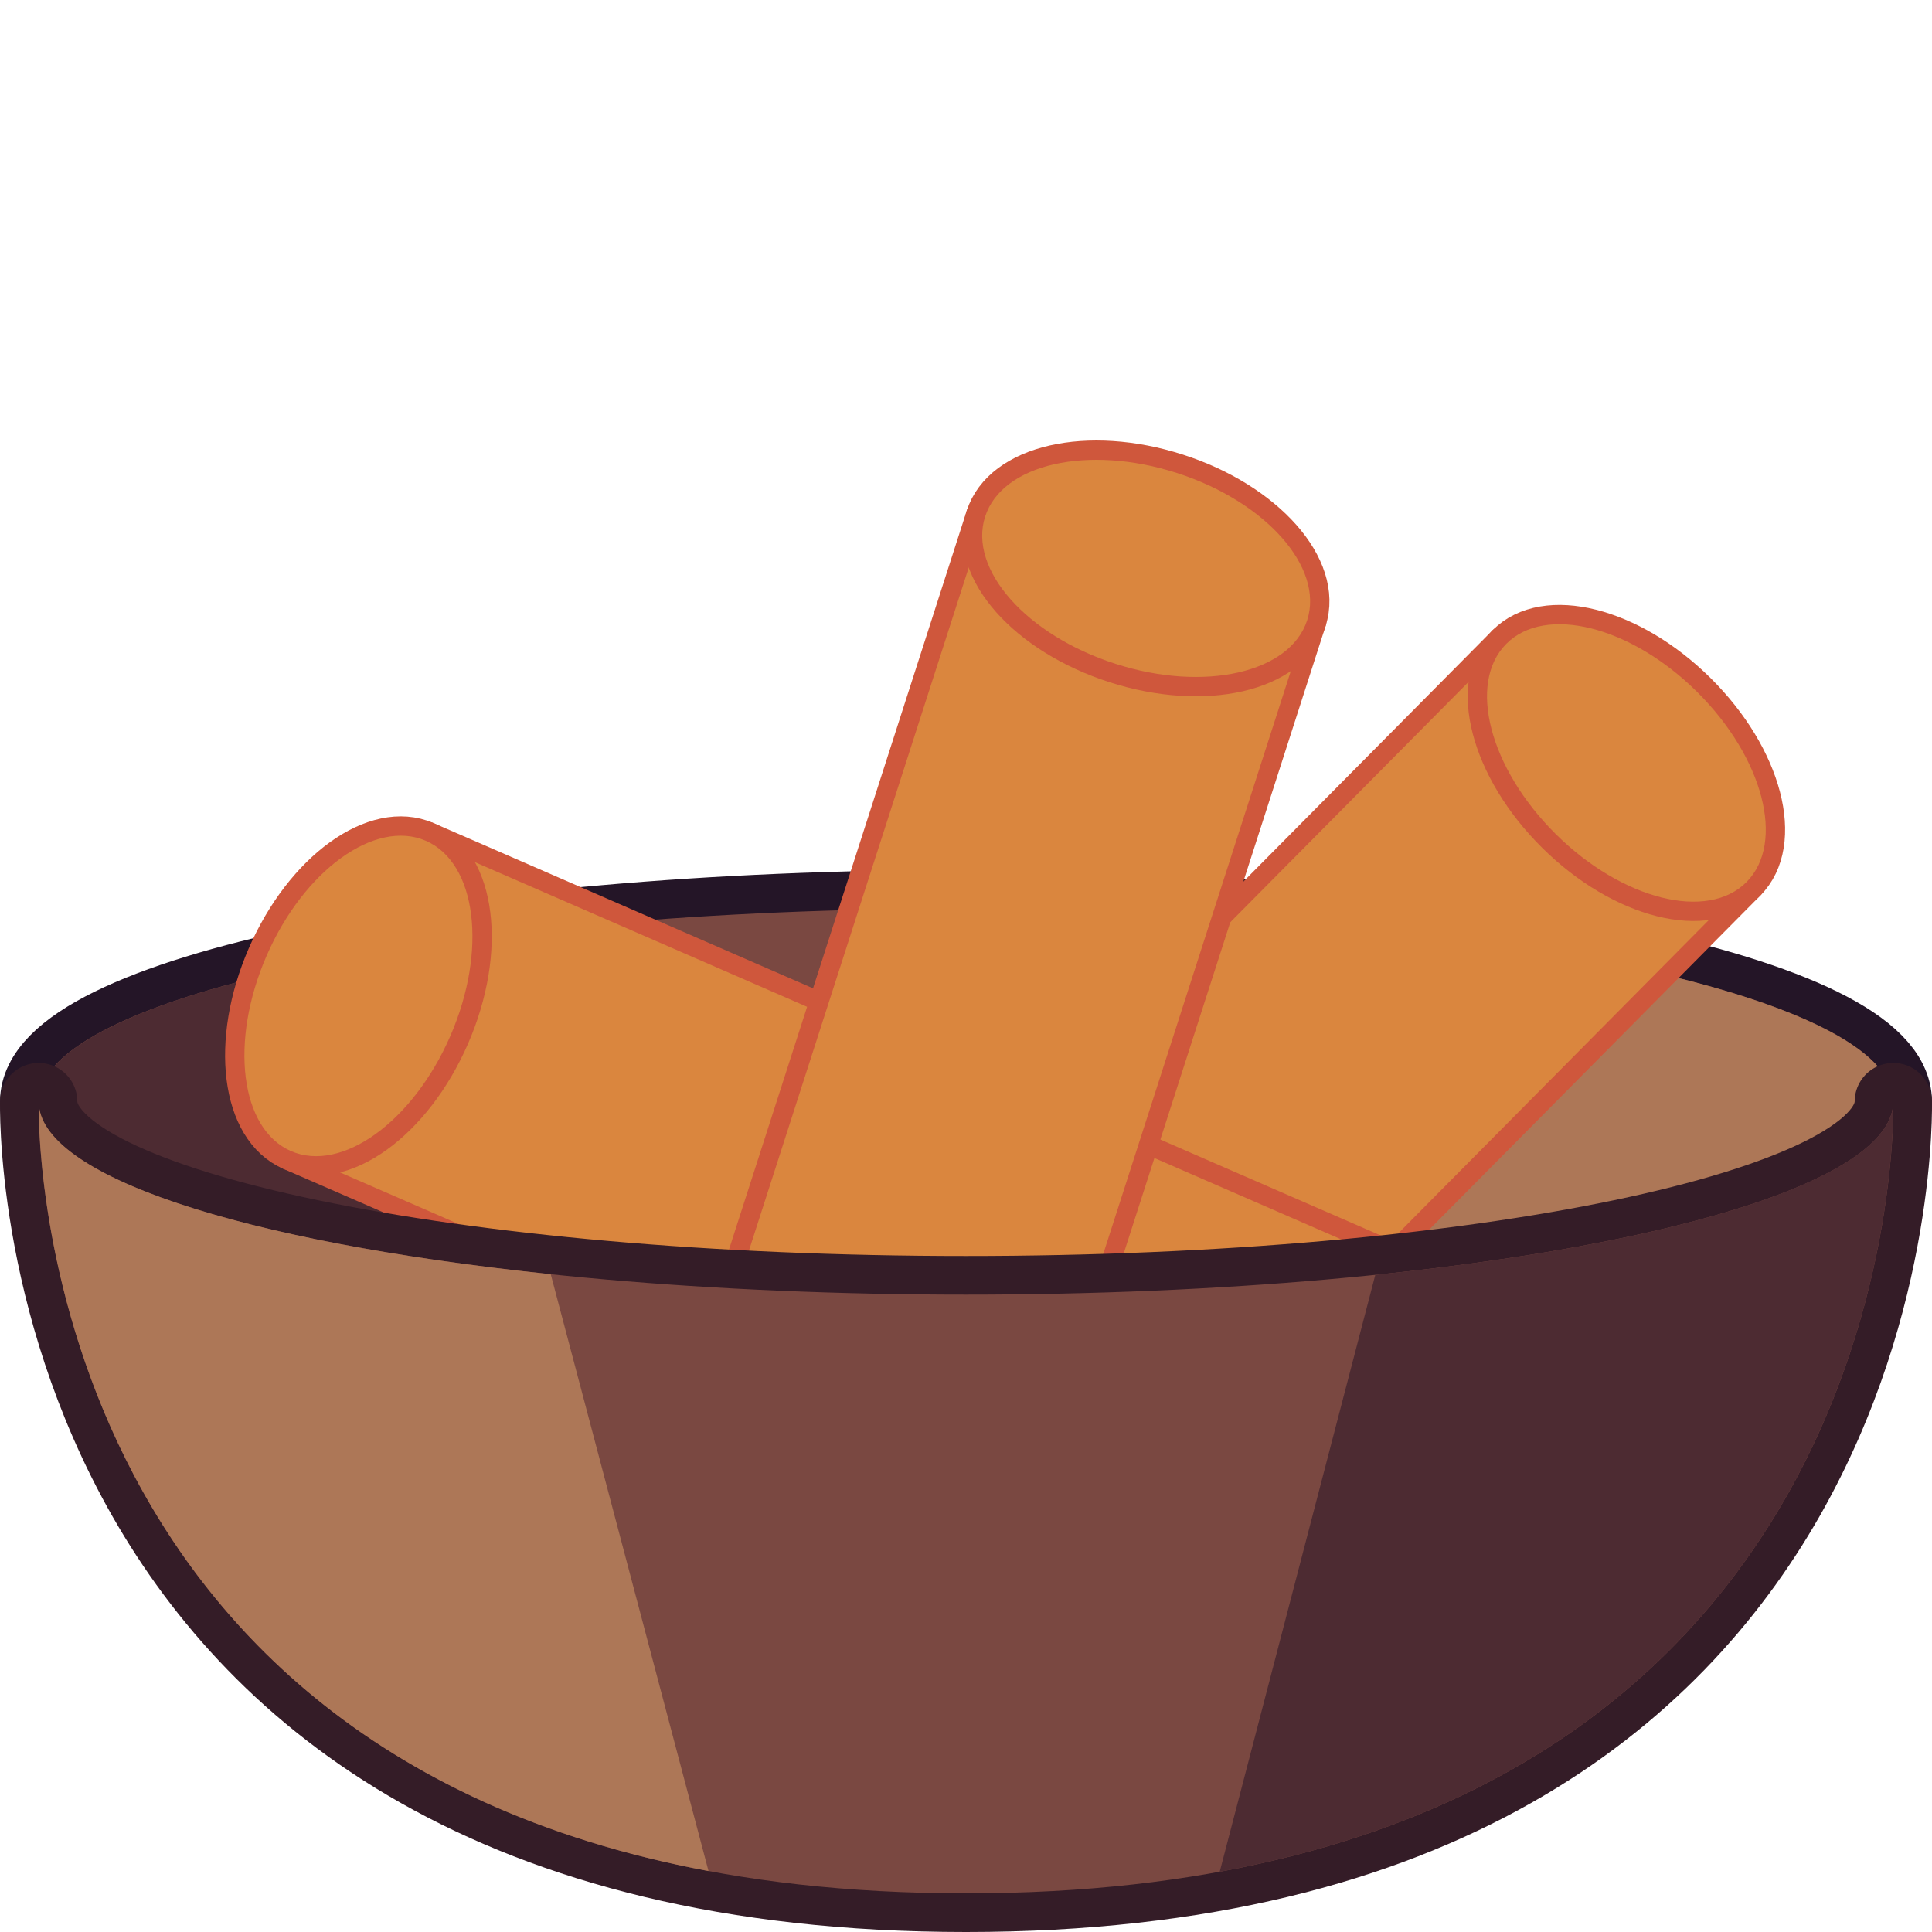
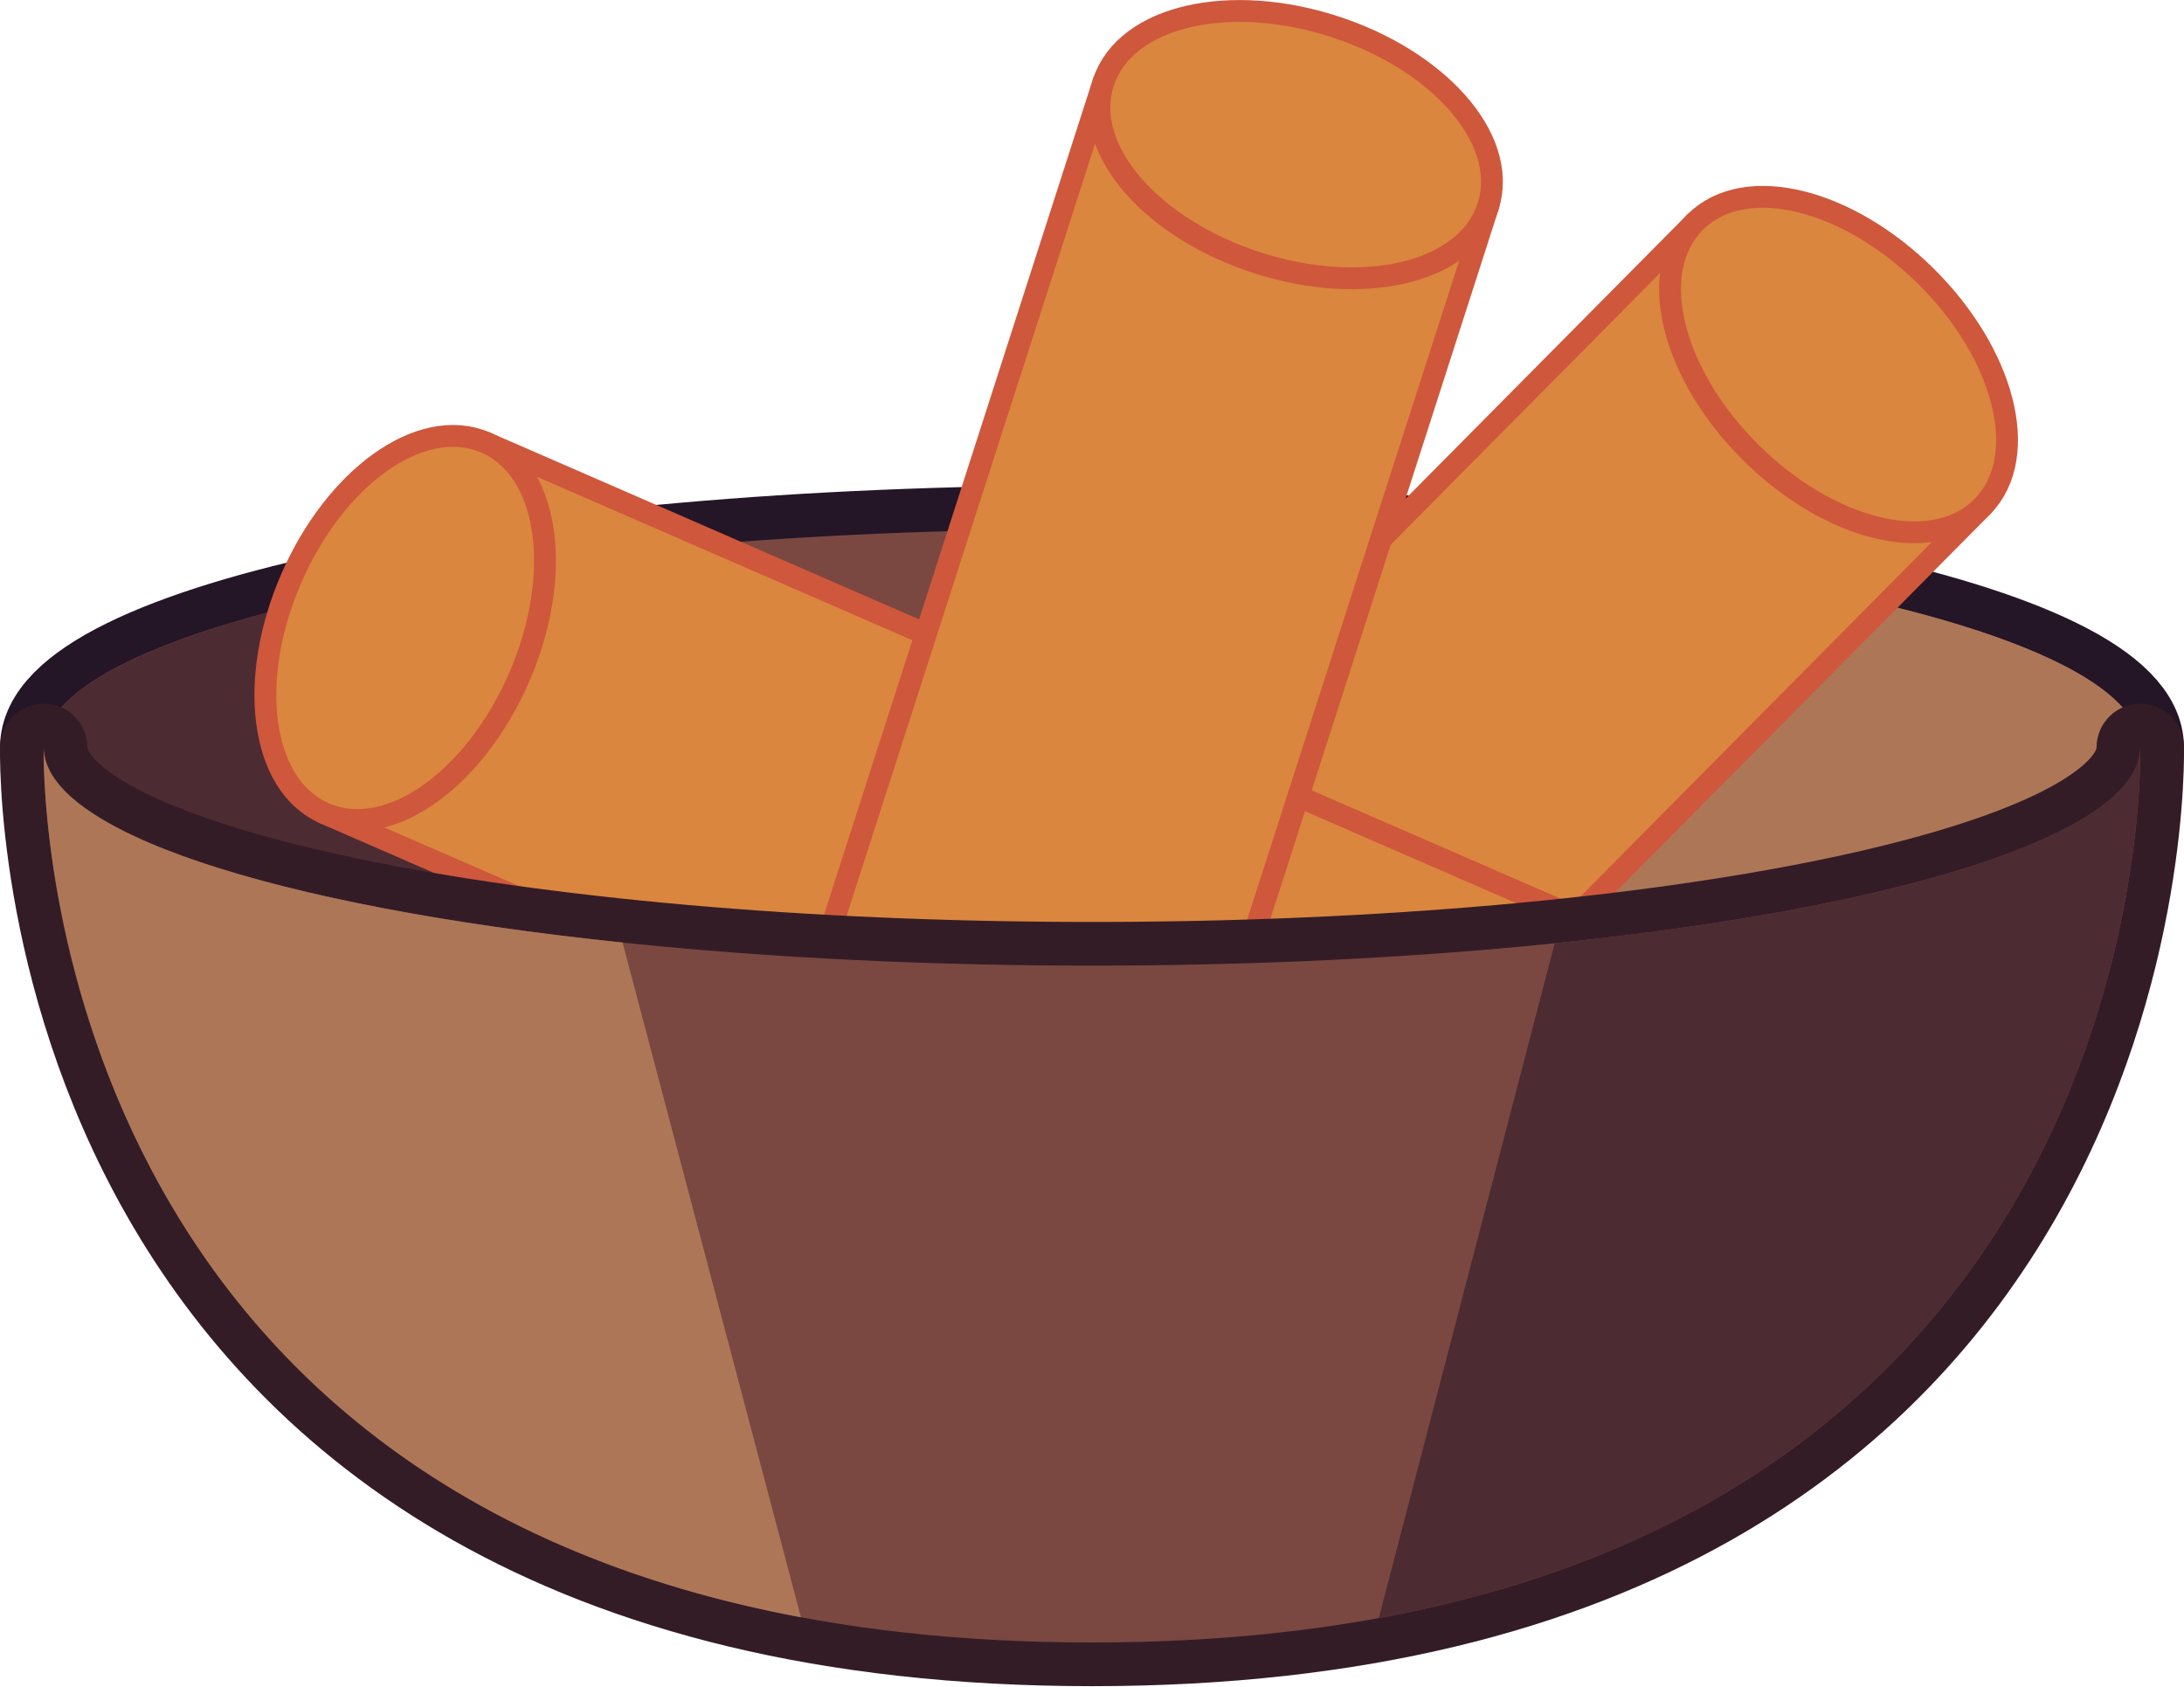
- <svg xmlns="http://www.w3.org/2000/svg" width="400" height="400" viewBox="0 0 400 400" version="1.1" id="svg1">
+ <svg xmlns="http://www.w3.org/2000/svg" width="399.998" height="308.807" viewBox="0 0 399.998 308.807" version="1.1" id="svg1">
  <defs id="defs1" />
-   <g id="layer1">
+   <g id="layer1" transform="translate(-9.020989e-4,-91.19312)">
    <ellipse style="fill:#7a4841;stroke:#241527;stroke-width:16;stroke-linecap:round;stroke-linejoin:round;stroke-dasharray:none;paint-order:markers stroke fill" id="path1" cx="200" cy="228.07" rx="191.991" ry="39.97" />
    <path id="path5" style="fill:#ad7757;stroke:none;stroke-width:16;stroke-linecap:round;stroke-linejoin:round;stroke-dasharray:none;paint-order:markers stroke fill" d="m 302.889,194.324 -18.145,69.611 a 191.991,39.97 0 0 0 107.246,-35.865 191.991,39.97 0 0 0 -89.102,-33.746 z" />
    <g id="g2" transform="translate(185.956,219.5171)">
      <path id="ellipse1" style="fill:#da863e;stroke:#cf573c;stroke-width:8;stroke-linecap:round;stroke-linejoin:round;paint-order:markers stroke fill" d="M 125.89,-86.201 -35.968,77.068 a 35.022,20.754 44.714 0 1 -0.005,0.005 35.022,20.754 44.714 0 0 10.274,39.387 35.022,20.754 44.714 0 0 39.49,9.905 35.022,20.754 44.714 0 1 0.005,-0.005 L 175.654,-36.91 Z" />
      <ellipse style="fill:#da863e;stroke:#cf573c;stroke-width:8;stroke-linecap:round;stroke-linejoin:round;paint-order:markers stroke fill" id="path1-3" cx="63.738" cy="-149.836" rx="35.022" ry="20.754" transform="matrix(0.7104689,0.7037286,-0.7040306,0.7101696,0,0)" />
    </g>
    <path id="path4" style="fill:#4d2b32;stroke:none;stroke-width:16;stroke-linecap:round;stroke-linejoin:round;stroke-dasharray:none;paint-order:markers stroke fill" d="M 95.705,194.512 A 191.991,39.97 0 0 0 8.01,228.07 191.991,39.97 0 0 0 114.023,263.809 Z" />
    <g id="g8" transform="rotate(-111.2226,204.1194,98.52368)">
      <path id="path8" style="fill:#da863e;stroke:#cf573c;stroke-width:8;stroke-linecap:round;stroke-linejoin:round;paint-order:markers stroke fill" d="M 125.89,-86.201 -35.968,77.068 a 35.022,20.754 44.714 0 1 -0.005,0.005 35.022,20.754 44.714 0 0 10.274,39.387 35.022,20.754 44.714 0 0 39.49,9.905 35.022,20.754 44.714 0 1 0.005,-0.005 L 175.654,-36.91 Z" />
      <ellipse style="fill:#da863e;stroke:#cf573c;stroke-width:8;stroke-linecap:round;stroke-linejoin:round;paint-order:markers stroke fill" id="ellipse8" cx="63.738" cy="-149.836" rx="35.022" ry="20.754" transform="matrix(0.7104689,0.7037286,-0.7040306,0.7101696,0,0)" />
    </g>
    <g id="g3" transform="rotate(-26.91426,568.555,-152.739)">
      <path id="path3" style="fill:#da863e;stroke:#cf573c;stroke-width:8;stroke-linecap:round;stroke-linejoin:round;paint-order:markers stroke fill" d="M 125.89,-86.201 -35.968,77.068 a 35.022,20.754 44.714 0 1 -0.005,0.005 35.022,20.754 44.714 0 0 10.274,39.387 35.022,20.754 44.714 0 0 39.49,9.905 35.022,20.754 44.714 0 1 0.005,-0.005 L 175.654,-36.91 Z" />
      <ellipse style="fill:#da863e;stroke:#cf573c;stroke-width:8;stroke-linecap:round;stroke-linejoin:round;paint-order:markers stroke fill" id="ellipse3" cx="63.738" cy="-149.836" rx="35.022" ry="20.754" transform="matrix(0.7104689,0.7037286,-0.7040306,0.7101696,0,0)" />
    </g>
-     <path id="path2" style="fill:#7a4841;stroke:#341c27;stroke-width:16;stroke-linecap:round;stroke-linejoin:round;stroke-dasharray:none;paint-order:markers stroke fill" d="M 8.01 228.07 C 8.01 228.07 3.359 392 200 392 C 396.641 392 391.99 228.07 391.99 228.07 A 191.991 39.97 0 0 1 200 268.039 A 191.991 39.97 0 0 1 8.01 228.07 z " />
-     <path id="path6" style="fill:#ad7757;stroke:none;stroke-width:16;stroke-linecap:round;stroke-linejoin:round;stroke-dasharray:none;paint-order:markers stroke fill" d="M 8.01 228.104 C 7.954 230.494 5.55 361.005 146.689 387.383 L 114.023 263.809 A 191.991 39.97 0 0 1 8.01 228.104 z " />
-     <path id="path7" style="fill:#4d2b32;stroke:none;stroke-width:16;stroke-linecap:round;stroke-linejoin:round;stroke-dasharray:none;paint-order:markers stroke fill" d="M 391.99 228.104 A 191.991 39.97 0 0 1 284.744 263.936 L 252.529 387.527 C 394.456 361.486 392.046 230.504 391.99 228.104 z " />
+     <path id="path2" style="fill:#7a4841;stroke:#341c27;stroke-width:16;stroke-linecap:round;stroke-linejoin:round;stroke-dasharray:none;paint-order:markers stroke fill" d="M 8.01,228.07 C 8.01,228.07 3.359,392 200,392 396.641,392 391.99,228.07 391.99,228.07 A 191.991,39.97 0 0 1 200,268.039 191.991,39.97 0 0 1 8.01,228.07 Z" />
+     <path id="path6" style="fill:#ad7757;stroke:none;stroke-width:16;stroke-linecap:round;stroke-linejoin:round;stroke-dasharray:none;paint-order:markers stroke fill" d="m 8.01,228.104 c -0.056,2.39 -2.46,132.901 138.68,159.279 L 114.023,263.809 A 191.991,39.97 0 0 1 8.01,228.104 Z" />
+     <path id="path7" style="fill:#4d2b32;stroke:none;stroke-width:16;stroke-linecap:round;stroke-linejoin:round;stroke-dasharray:none;paint-order:markers stroke fill" d="M 391.99,228.104 A 191.991,39.97 0 0 1 284.744,263.936 L 252.529,387.527 C 394.456,361.486 392.046,230.504 391.99,228.104 Z" />
  </g>
</svg>
